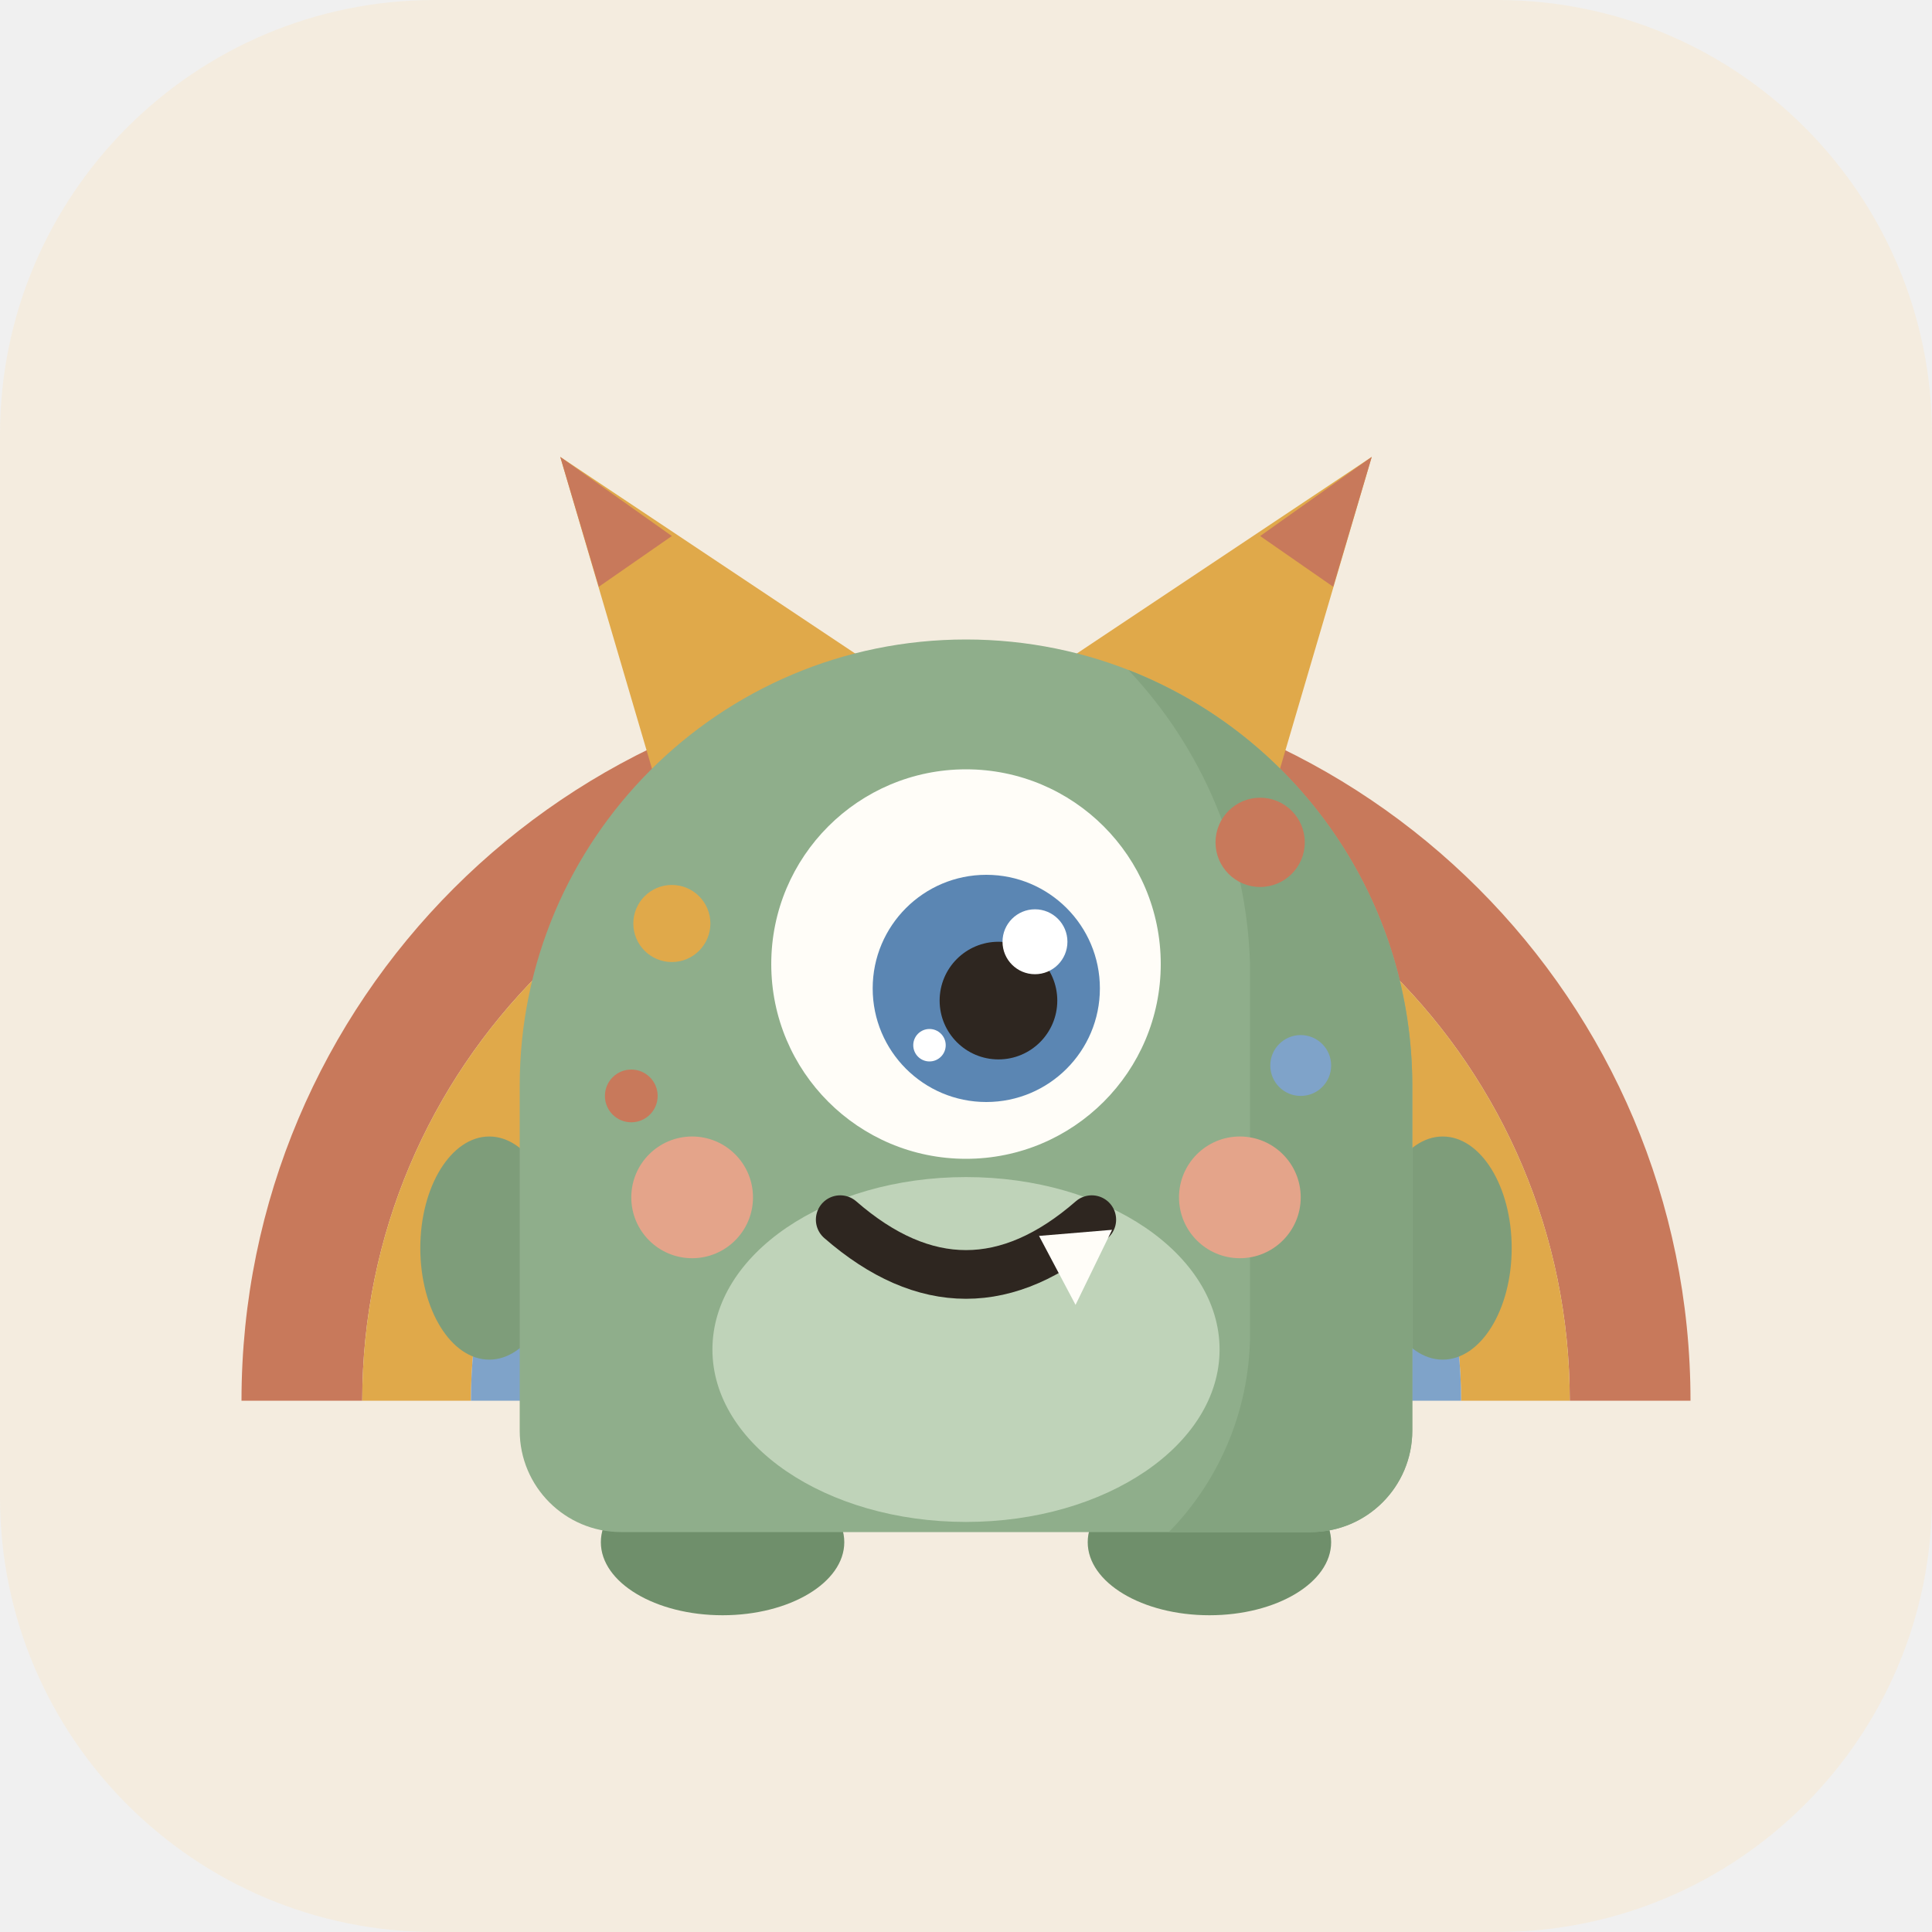
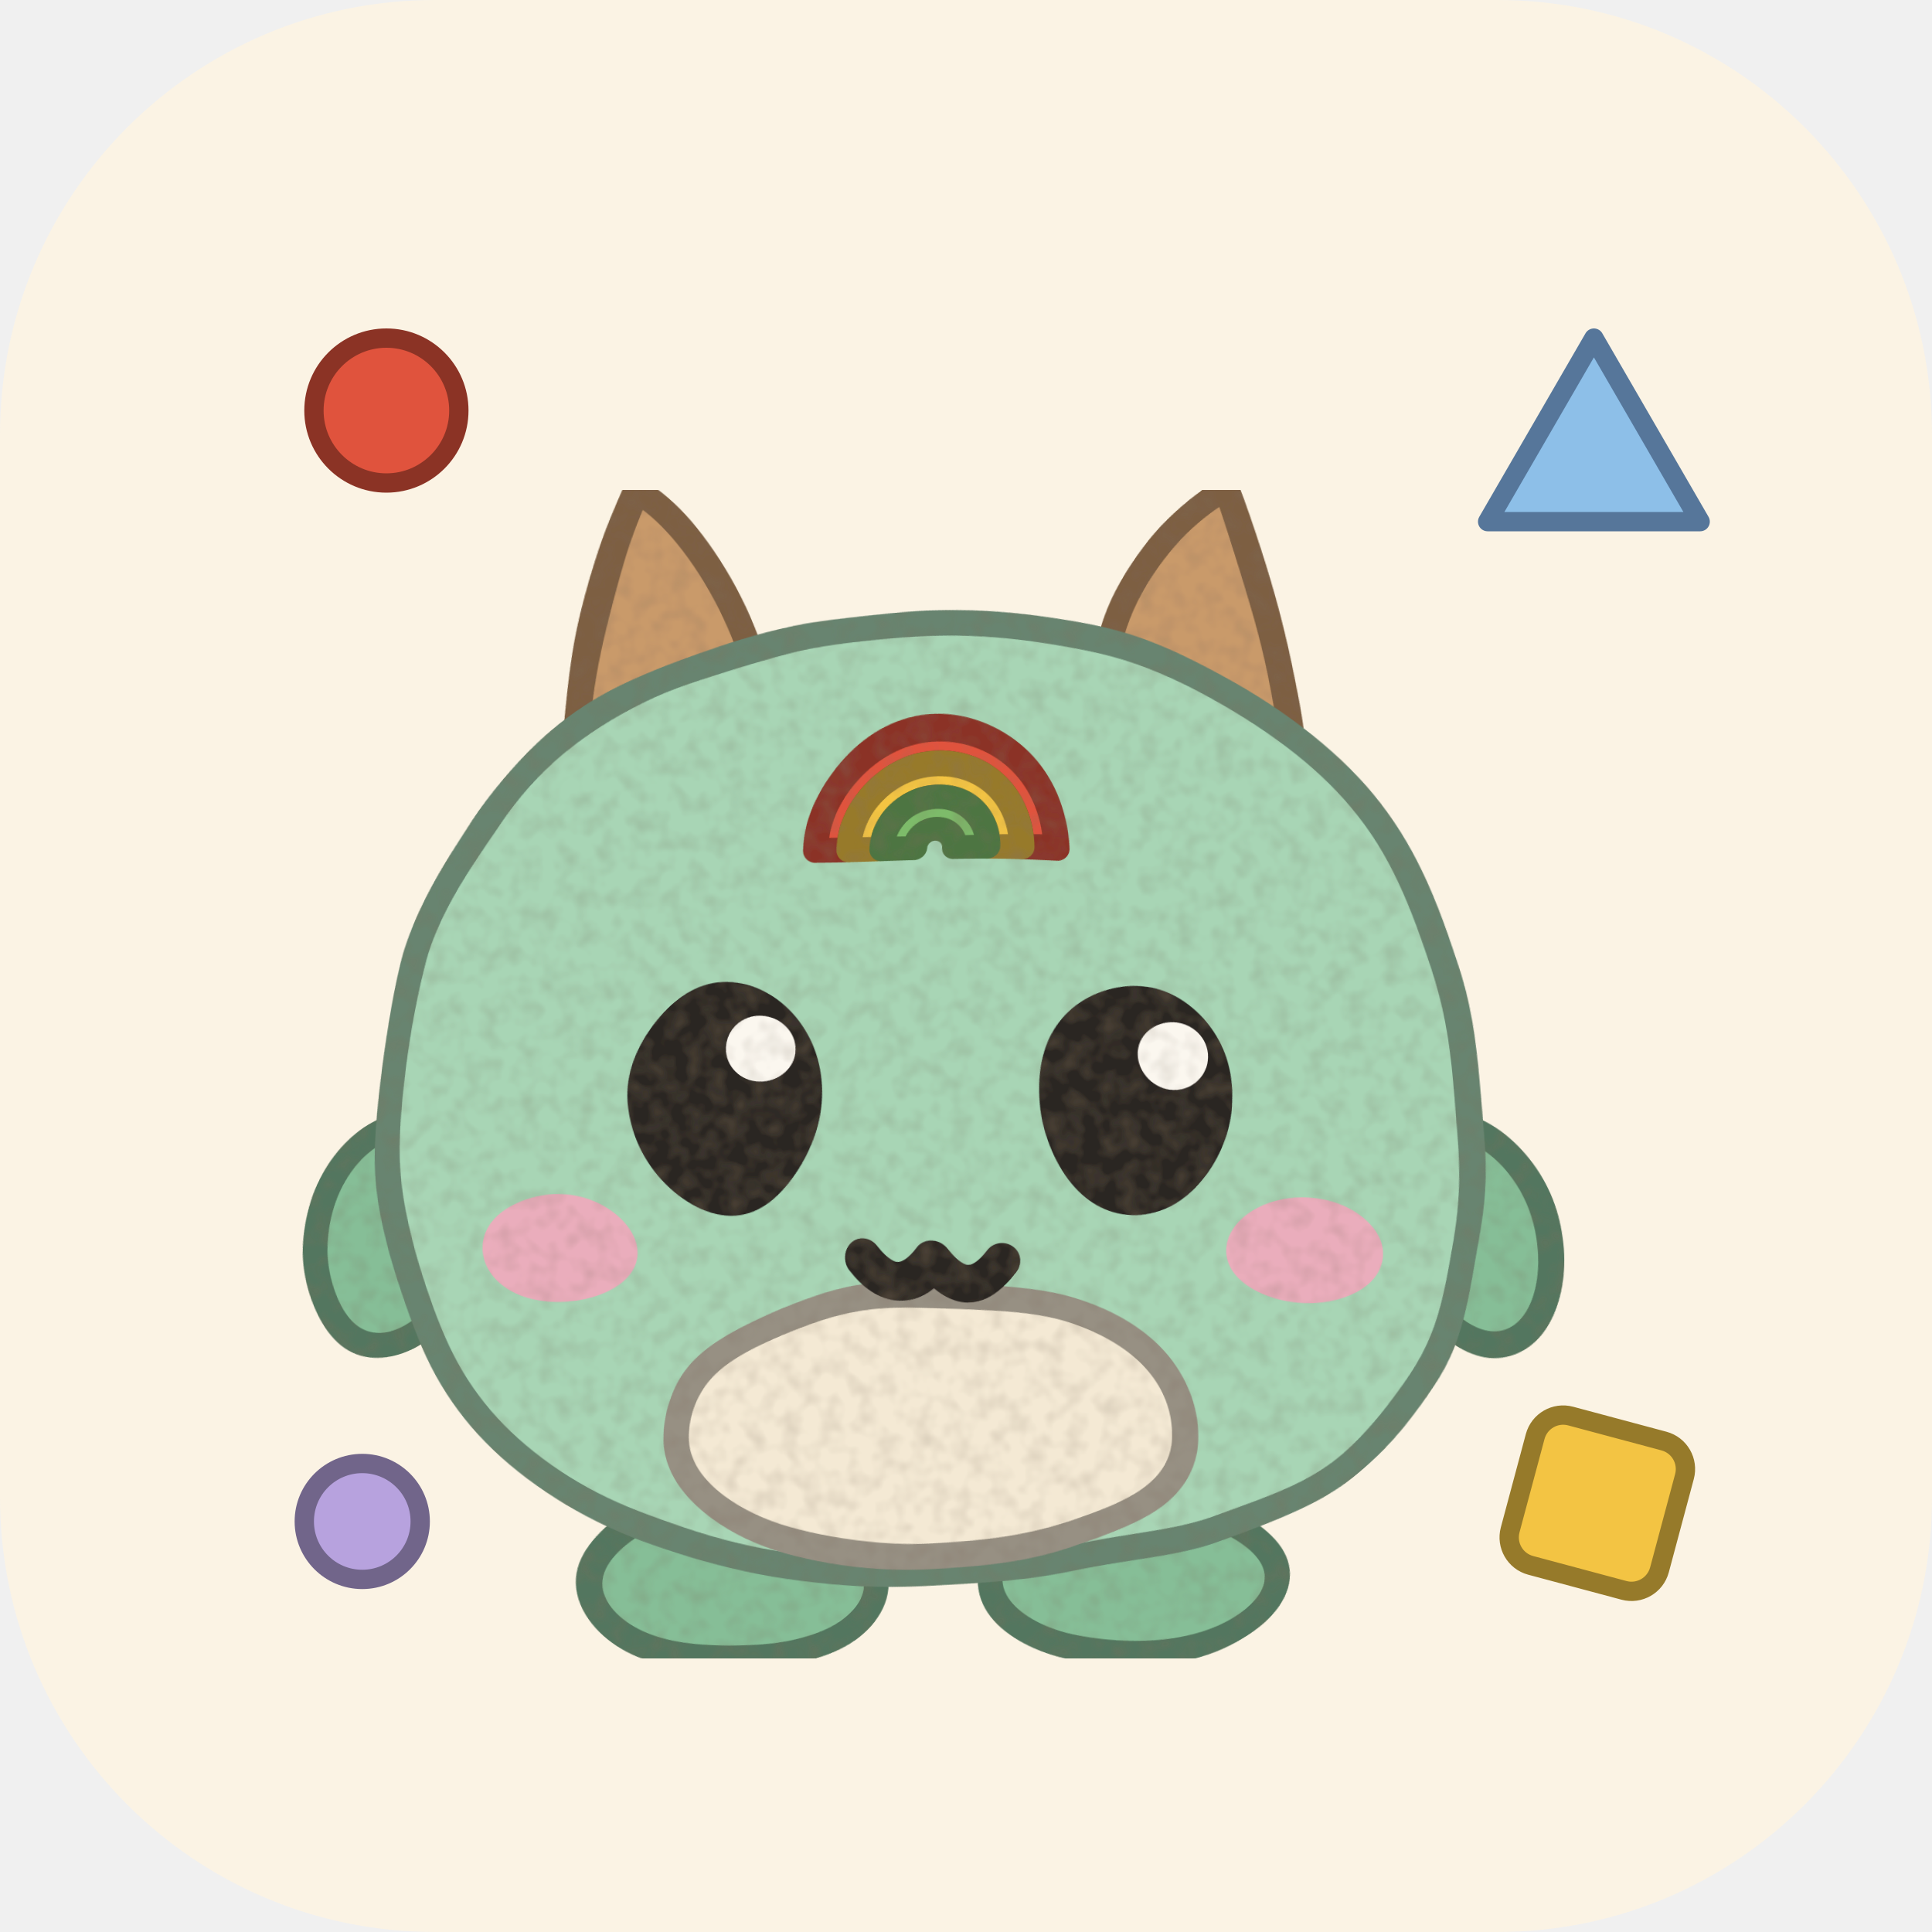
<svg xmlns="http://www.w3.org/2000/svg" viewBox="14 14 80 80">
-   <rect x="14" y="14" width="80" height="80" rx="18" fill="#F4ECDF" />
-   <path d="M24,72A30,30 0 0,1 84,72L79,72A25,25 0 0,0 29,72Z" fill="#C8795B" />
-   <path d="M29,72A25,25 0 0,1 79,72L74.5,72A20.5,20.5 0 0,0 33.5,72Z" fill="#E0A94A" />
-   <path d="M33.5,72A20.5,20.5 0 0,1 74.5,72L70,72A16,16 0 0,0 38,72Z" fill="#7FA3C9" />
-   <g transform="translate(54 64) scale(0.84) translate(-54 -64)">
-     <path d="M39,44L34,27L49,37Z" fill="#E0A94A" />
-     <path d="M69,44L74,27L59,37Z" fill="#E0A94A" />
-     <path d="M34,27L35.9,33.4L39.5,30.9Z" fill="#C8795B" />
-     <path d="M74,27L72.1,33.4L68.5,30.9Z" fill="#C8795B" />
-     <path d="M36,80.5a6,3.6 0 1,0 12,0a6,3.6 0 1,0 -12,0Z" fill="#6F8F6B" />
-     <path d="M60,80.5a6,3.6 0 1,0 12,0a6,3.6 0 1,0 -12,0Z" fill="#6F8F6B" />
-     <path d="M27.1,66a3.4,5.5 0 1,0 6.8,0a3.4,5.5 0 1,0 -6.8,0Z" fill="#7E9D7A" />
-     <path d="M74.1,66a3.4,5.5 0 1,0 6.8,0a3.4,5.5 0 1,0 -6.8,0Z" fill="#7E9D7A" />
-     <path d="M32,75V58a22,22 0 0,1 44,0V75a5,5 0 0,1 -5,5H37a5,5 0 0,1 -5,-5Z" fill="#8FAE8B" />
-     <path d="M62,37.5a22,22 0 0,1 14,20.5V75a5,5 0 0,1 -5,5H64a14,14 0 0,0 4,-10V52a22,22 0 0,0 -6,-14.5Z" fill="#83A37F" />
-     <path d="M41.5,71a12.5,8.5 0 1,0 25,0a12.5,8.5 0 1,0 -25,0Z" fill="#BFD3B9" />
-     <path d="M37.6,50a1.9,1.9 0 1,0 3.8,0a1.9,1.9 0 1,0 -3.8,0Z" fill="#E0A94A" />
-     <path d="M66.3,46a2.2,2.2 0 1,0 4.4,0a2.2,2.2 0 1,0 -4.4,0Z" fill="#C8795B" />
-     <path d="M69,57a1.5,1.5 0 1,0 3,0a1.5,1.5 0 1,0 -3,0Z" fill="#7FA3C9" />
-     <path d="M36.2,58.5a1.3,1.3 0 1,0 2.6,0a1.3,1.3 0 1,0 -2.6,0Z" fill="#C8795B" />
-     <path d="M44.4,52a9.6,9.6 0 1,0 19.2,0a9.6,9.6 0 1,0 -19.2,0Z" fill="#FFFDF8" />
-     <path d="M49.4,53.2a5.6,5.6 0 1,0 11.2,0a5.6,5.6 0 1,0 -11.2,0Z" fill="#5B86B3" />
-     <path d="M52.7,53.8a2.9,2.9 0 1,0 5.8,0a2.9,2.9 0 1,0 -5.8,0Z" fill="#2E2620" />
-     <path d="M55.8,50.9a1.6,1.6 0 1,0 3.2,0a1.6,1.6 0 1,0 -3.2,0Z" fill="#FFFFFF" />
-     <path d="M51.4,56a0.8,0.8 0 1,0 1.6,0a0.8,0.8 0 1,0 -1.6,0Z" fill="#FFFFFF" />
-     <path d="M37.5,63.5a3,3 0 1,0 6,0a3,3 0 1,0 -6,0Z" fill="#E4A48A" />
-     <path d="M64.5,63.5a3,3 0 1,0 6,0a3,3 0 1,0 -6,0Z" fill="#E4A48A" />
-     <path d="M47.8,64.6q6.2,5.4 12.4,0" fill="none" stroke="#2E2620" stroke-width="2.4" stroke-linecap="round" />
-     <path d="M57.6,65.4l1.8,3.4l1.8,-3.7Z" fill="#FFFDF8" />
+   <rect x="14" y="14" width="80" height="80" rx="18" fill="#FBF3E4" />
+   <circle cx="30" cy="31" r="3" fill="#E0533D" stroke="#8B3325" stroke-width=".8" />
+   <path d="M80,28l4.4,7.6h-8.8z" fill="#8DBFE8" stroke="#56769A" stroke-width=".8" stroke-linejoin="round" />
+   <rect x="77" y="73" width="6.4" height="6.4" rx="1.2" fill="#F3C443" stroke="#967A2A" stroke-width=".8" transform="rotate(15 80 76)" />
+   <circle cx="29" cy="77" r="2.4" fill="#B7A2DE" stroke="#71658A" stroke-width=".8" />
+   <g transform="translate(54 56) scale(0.70) translate(-52 -53)">
+     <defs>
+       <filter id="hbm1c" x="-6%" y="-6%" width="112%" height="112%">
+         <feTurbulence type="fractalNoise" baseFrequency="0.06" numOctaves="2" seed="5" result="n" />
+         <feDisplacementMap in="SourceGraphic" in2="n" scale="1.6" />
+       </filter>
+       <filter id="hbm1g" x="0" y="0" width="100%" height="100%">
+         <feTurbulence type="fractalNoise" baseFrequency="0.9" numOctaves="2" seed="3" result="t" />
+         <feColorMatrix in="t" type="matrix" values="0 0 0 0 0.2  0 0 0 0 0.15  0 0 0 0 0.1  0 0 0 -0.5 0.3" result="g" />
+         <feComposite in="g" in2="SourceGraphic" operator="in" result="gm" />
+         <feMerge>
+           <feMergeNode in="SourceGraphic" />
+           <feMergeNode in="gm" />
+         </feMerge>
+       </filter>
+     </defs>
+     <g filter="url(#hbm1g)">
+       <g filter="url(#hbm1c)">
+         <path d="M40,38C40.5,31 36,24 32.5,22C30.5,27 29.5,32 29,37Z" fill="#C99A6B" stroke="#7d5f42" stroke-width="1.5" stroke-linejoin="round" />
+         <path d="M60,38C59.5,31 64,24 67.5,22C69.5,27 70.5,32 71,37Z" fill="#C99A6B" stroke="#7d5f42" stroke-width="1.5" stroke-linejoin="round" />
+         <ellipse cx="38" cy="86.5" rx="8.5" ry="4.6" fill="#86BE97" stroke="#53765e" stroke-width="1.5" stroke-linejoin="round" />
+         <ellipse cx="62" cy="86.5" rx="8.5" ry="4.6" fill="#86BE97" stroke="#53765e" stroke-width="1.5" stroke-linejoin="round" />
+         <ellipse cx="18" cy="66" rx="4.3" ry="6.4" transform="rotate(18 18 66)" fill="#86BE97" stroke="#53765e" stroke-width="1.5" stroke-linejoin="round" />
+         <ellipse cx="82" cy="66" rx="4.3" ry="6.4" transform="rotate(-18 82 66)" fill="#86BE97" stroke="#53765e" stroke-width="1.5" stroke-linejoin="round" />
+         <path d="M18,61C18,40 32,30 50,30C68,30 82,40 82,61C82,78 70,86 50,86C30,86 18,78 18,61Z" fill="#A8D5B5" stroke="#688470" stroke-width="1.5" stroke-linejoin="round" />
+         <path d="M35,78C35,72 42,69.5 50,69.5C58,69.5 65,72 65,78C65,82.5 59,85 50,85C41,85 35,82.5 35,78Z" fill="#F4E9D4" stroke="#979083" stroke-width="1.5" stroke-linejoin="round" />
+         <path d="M42.8,43A7.2,7.2 0 0,1 57.2,43L55.2,43A5.2,5.2 0 0,0 44.8,43Z" fill="#E0533D" stroke="#8b3326" stroke-width="1.5" stroke-linejoin="round" />
+         <path d="M44.8,43A5.2,5.2 0 0,1 55.2,43L53.2,43A3.2,3.2 0 0,0 46.8,43Z" fill="#F3C443" stroke="#977a2a" stroke-width="1.5" stroke-linejoin="round" />
+         <path d="M46.8,43A3.2,3.2 0 0,1 53.2,43L51.2,43A1.2,1.2 0 0,0 48.8,43Z" fill="#7DBB6A" stroke="#4e7442" stroke-width="1.5" stroke-linejoin="round" />
+         <g class="m-eye">
+           <ellipse cx="38" cy="58" rx="5.6" ry="6.8" fill="#2A2522" />
+           <ellipse cx="62" cy="58" rx="5.6" ry="6.8" fill="#2A2522" />
+           <circle cx="40" cy="55.2" r="2" fill="#FBF7EF" />
+           <circle cx="64" cy="55.2" r="2" fill="#FBF7EF" />
+         </g>
+         <ellipse cx="28" cy="67" rx="4.6" ry="3" fill="#F2A9BC" opacity=".9" />
+         <ellipse cx="72" cy="67" rx="4.6" ry="3" fill="#F2A9BC" opacity=".9" />
+         <path d="M46,67.5q2,2.6 4,0q2,2.6 4,0" fill="none" stroke="#2A2522" stroke-width="2.2" stroke-linecap="round" stroke-linejoin="round" />
+       </g>
+     </g>
  </g>
</svg>
